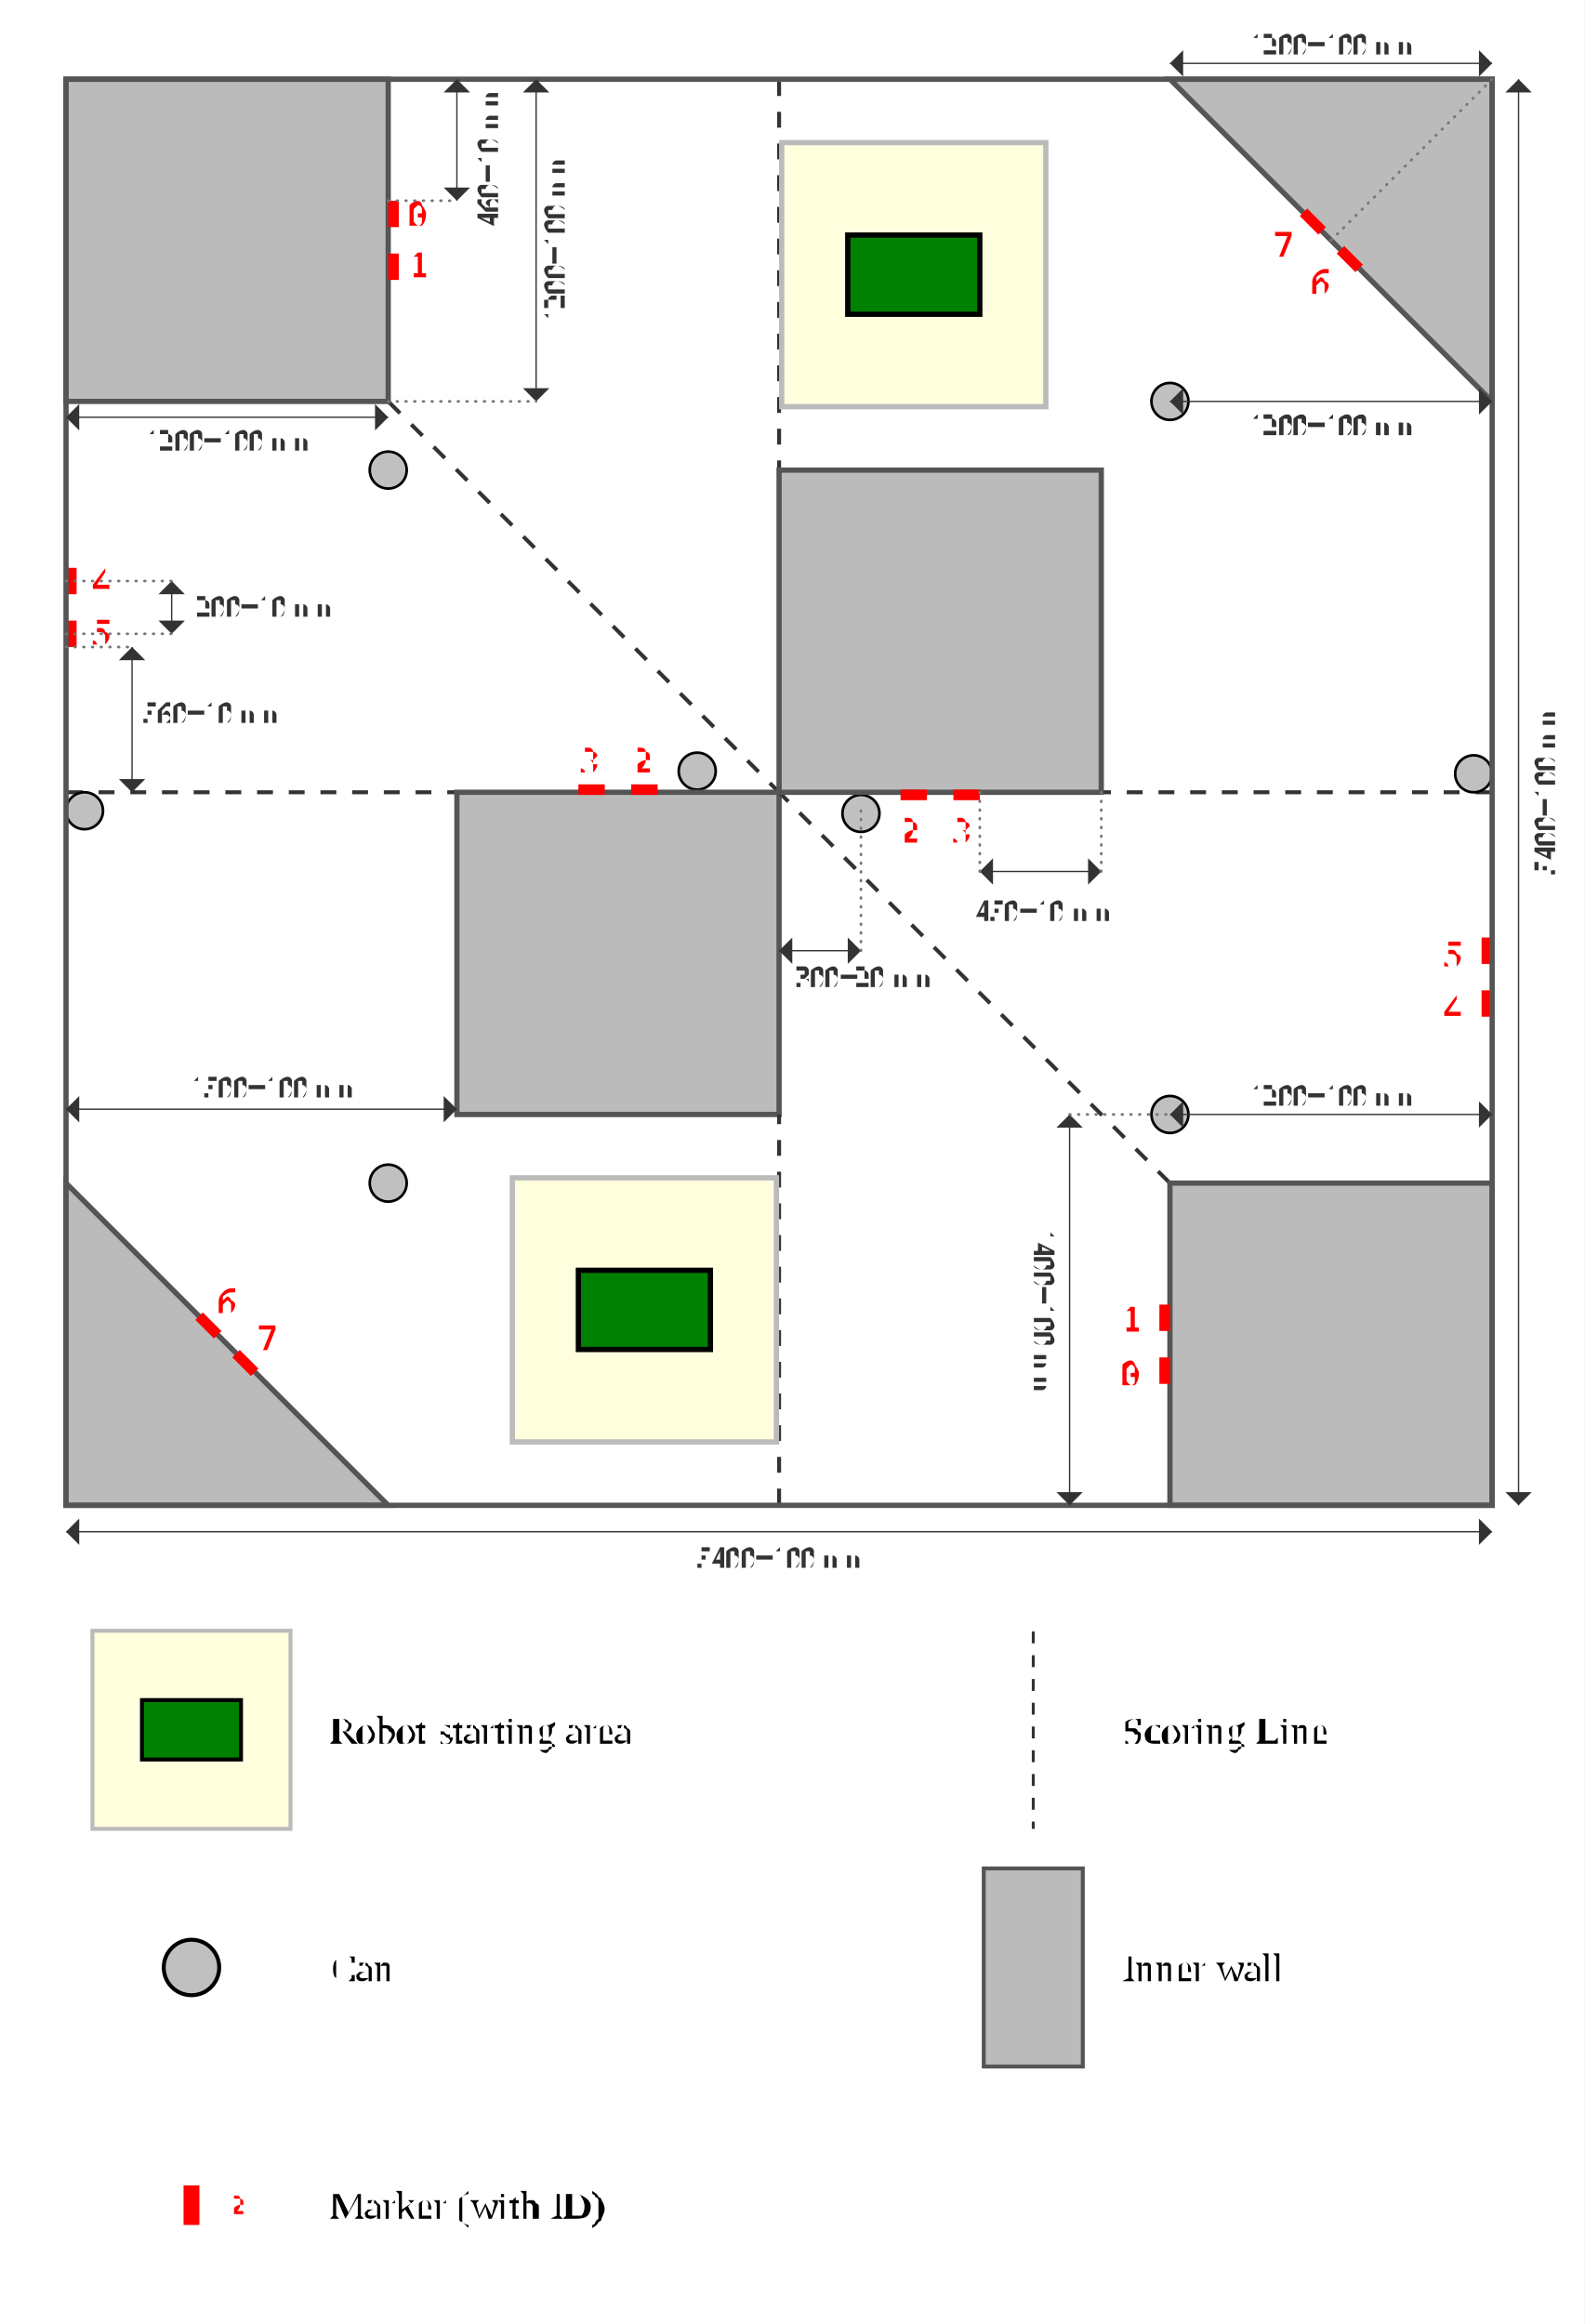
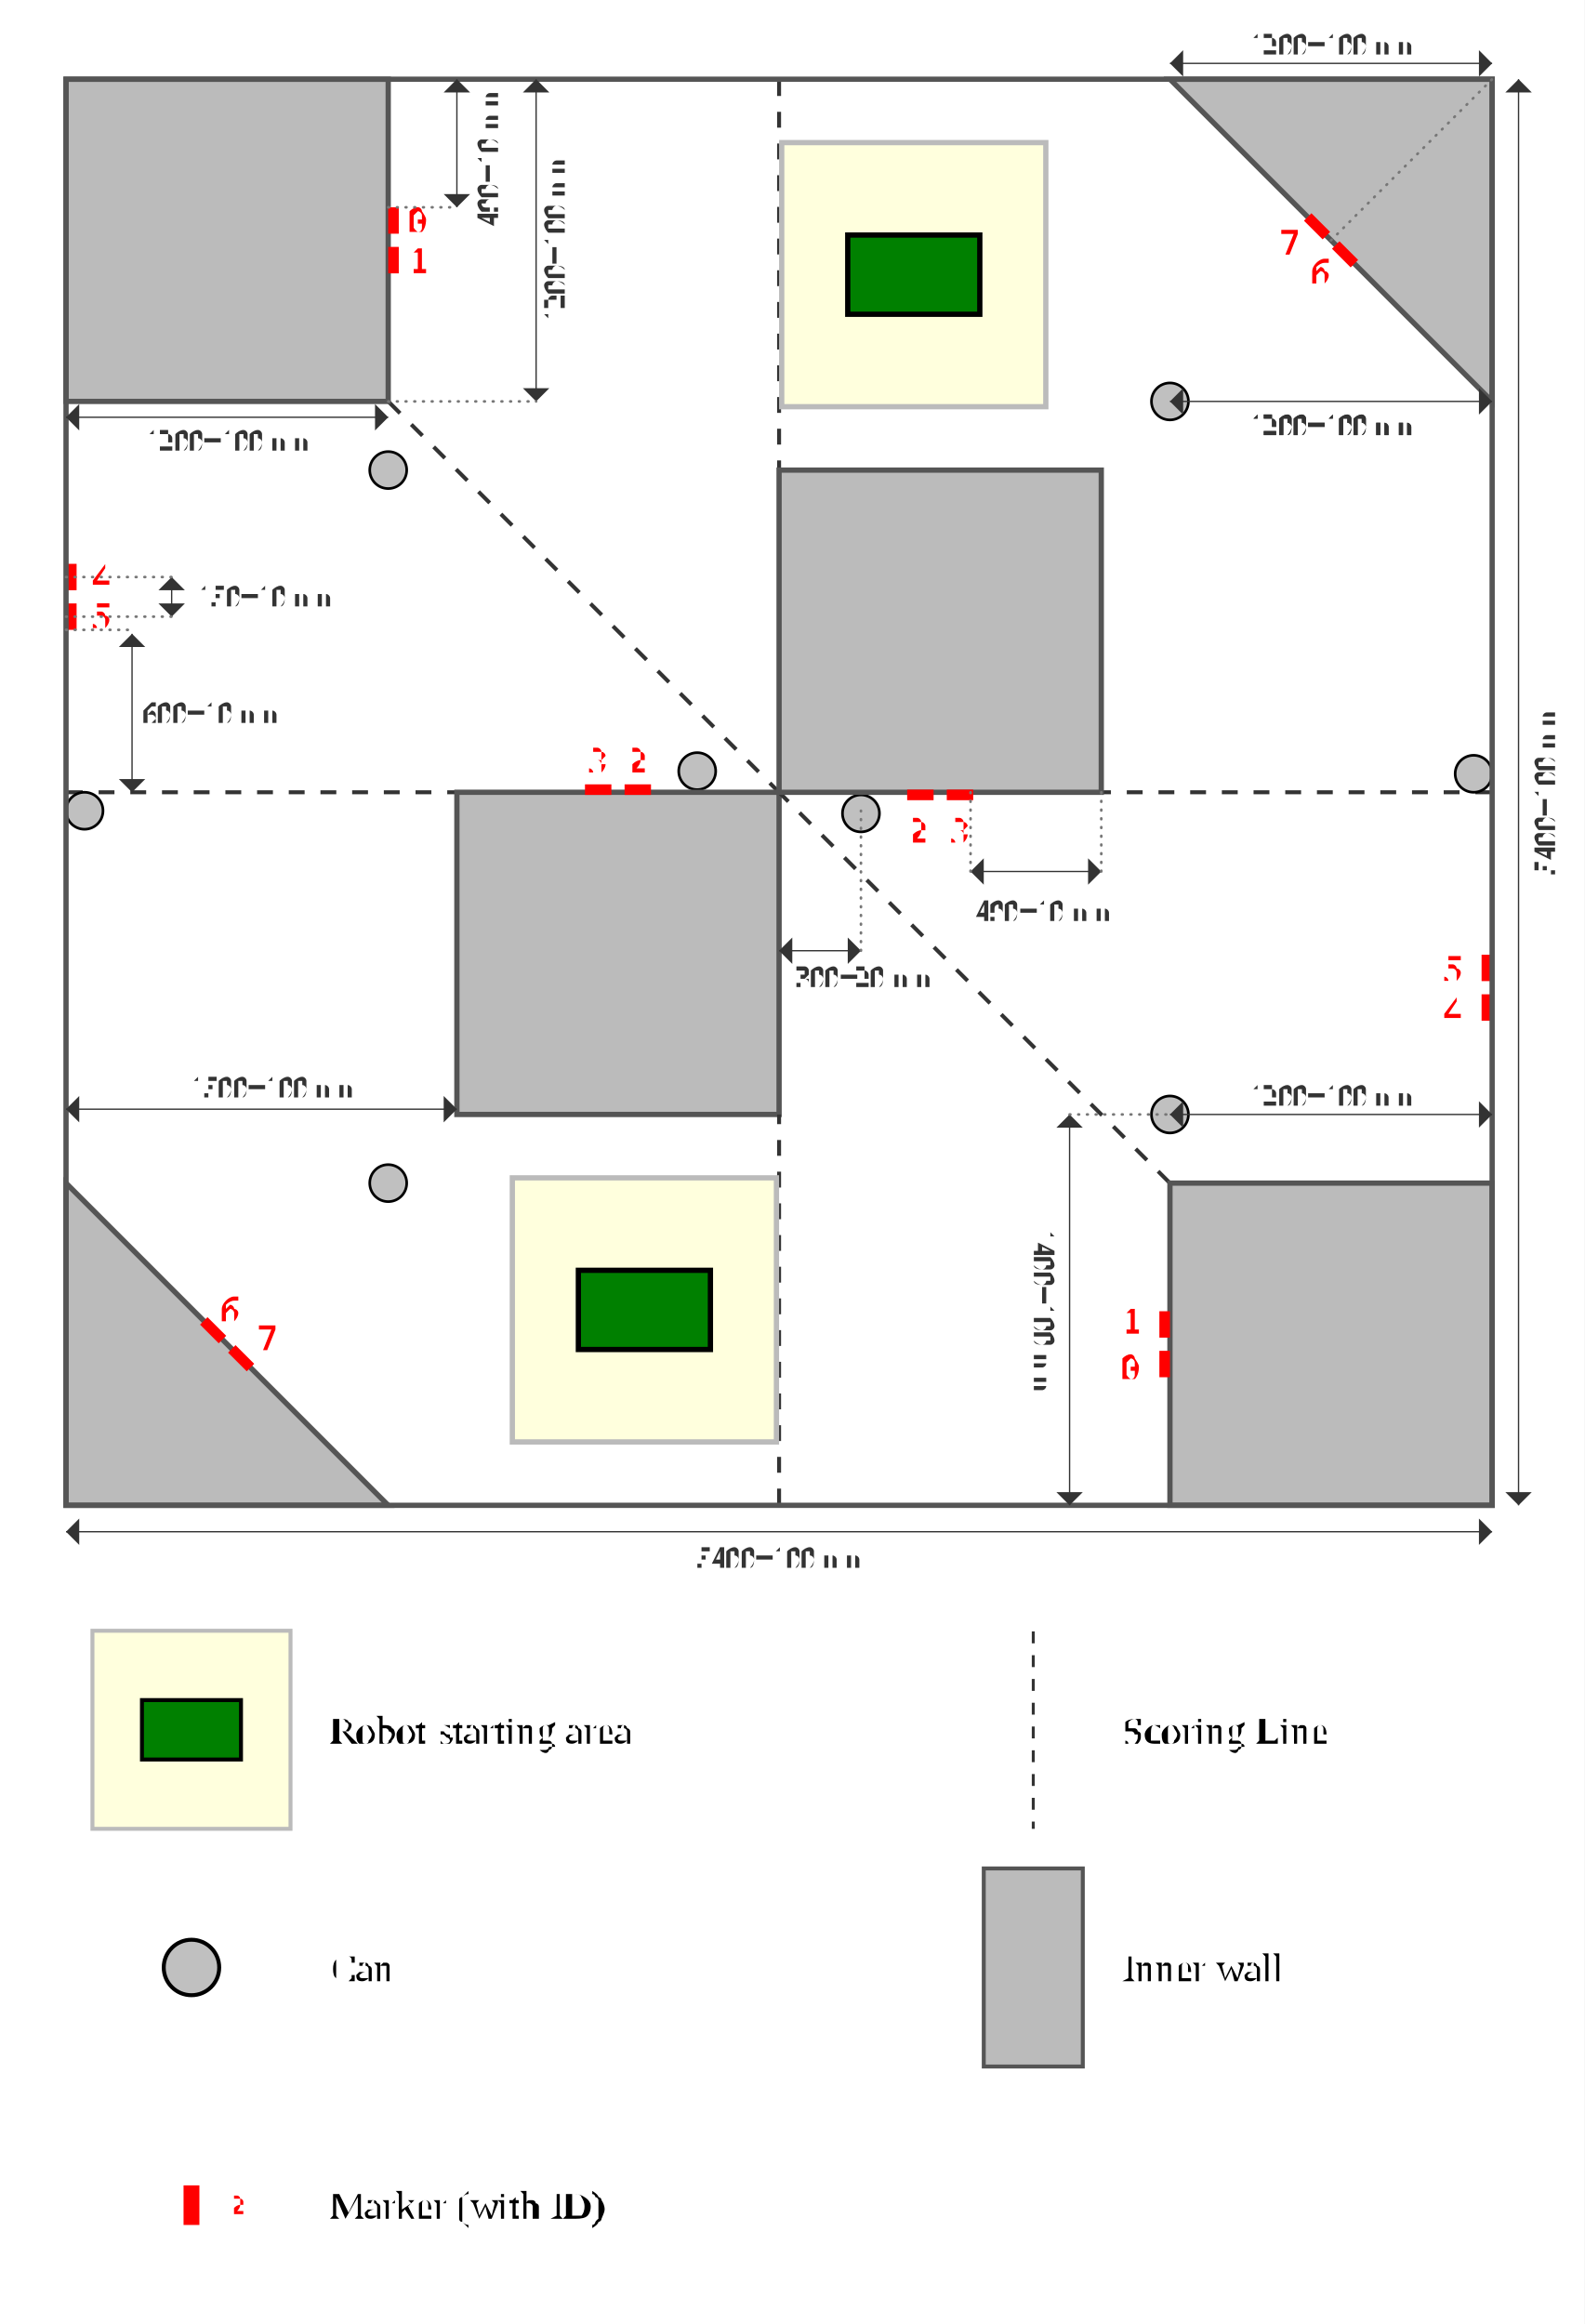
<svg xmlns="http://www.w3.org/2000/svg" xmlns:xlink="http://www.w3.org/1999/xlink" version="1.1" baseProfile="full" width="600" height="880">
  <style type="text/css">
    
      .arena-wall {
          fill: none;
          stroke: #555;
          stroke-width: .02;
      }

      .inner-wall {
          fill: #bbb;
          stroke: #555;
          stroke-width: .02;
      }

      .arena-wall {
          fill: none;
          stroke: #555;
          stroke-width: .02;
      }

      .can {
          stroke: black;
          stroke-width: 0.01;
          fill: silver;
      }

      #robot {
          fill: green;
          stroke: black;
          stroke-width: 0.02;
      }

      .scoring-line {
          stroke: #333;
          stroke-width: 0.015;
          /*stroke-dasharray: 0.141, 0.141;*/
          stroke-dasharray: 0.06 0.06;
          stroke-dashoffset: -50%;
          fill: none;
      }

-       .marker {
+       #marker {
          stroke: red;
          stroke-width: 0.04;
      }

      .start-zone {
        stroke: #bbb;
        stroke-width: 0.02;
        fill: #ffd;
      }

      .legend-label {
        font-size: 0.2px;
        text-anchor: start;
        dominant-baseline: central;
      }

      .marker-label {
        font-size: 0.12px;
        text-anchor: central;
        dominant-baseline: central;
        fill: red;
        font-family: monospace;
      }

      /*.dimension, .dimension-guide, .marker-label {
         display: none;
      }*/
      line.dimension {
        stroke: #333;
        stroke-width: 0.005;
        marker-start: url(#dimension-arrow-head-start);
        marker-end: url(#dimension-arrow-head-end);
      }

      text.dimension {
        fill: #333;
        font-size: 0.11px;
        text-anchor: middle;
        dominant-baseline: central;
      }
      .dimension-arrow-head {
        fill: #333;
      }
      .dimension-guide {
        stroke: #777;
        stroke-width: 0.01;
        stroke-dasharray: 0.003 0.03;
        stroke-linecap: round;
        fill: none;
      }

    
  </style>
  <defs>
    <g transform="scale(0.05)" id="dimension-arrow-head">
      <path id="path218" class="dimension-arrow-head" d="M0,0 L1,1 L1,-1 L0,0" />
    </g>
    <marker markerUnits="userSpaceOnUse" refY="1" refX="0" markerHeight="2" markerWidth="1" orient="auto" id="dimension-arrow-head-start">
      <use transform="translate(0,1)" xlink:href="#dimension-arrow-head" />
    </marker>
    <marker markerUnits="userSpaceOnUse" refY="1" refX="1" markerHeight="2" markerWidth="1" orient="auto" id="dimension-arrow-head-end">
      <use transform="matrix(-1,0,0,1,1,1)" xlink:href="#dimension-arrow-head" />
    </marker>
    <circle cx="0" cy="0" r="0.07" id="can" />
    <line x1="-0.05" y1="0" x2="0.05" y2="0" id="marker" />
    <rect width="0.5" height="0.3" x="-0.25" y="-0.15" id="robot" />
+     <g id="marker-pair">
+       <use xlink:href="#marker" transform="translate(0.075)" class="marker" />
+       <use xlink:href="#marker" transform="translate(-0.075)" class="marker" />
+     </g>
    <g id="side-zone">
      <line class="scoring-line" x1="2.7" y1="0" x2="2.7" y2="1.48" />
      <line class="scoring-line" x1="0" y1="2.7" x2="1.48" y2="2.7" />
      <line class="scoring-line" x1="1.22" y1="1.22" x2="2.7" y2="2.7" />
      <rect width="1" height="1" x="2.71" y="0.24" class="start-zone" />
      <g transform="translate(3.21 0.74)">
        <use xlink:href="#robot" />
      </g>
      <use xlink:href="#can" transform="translate(4.18 1.22)" class="can" />
      <use xlink:href="#can" transform="translate(1.22 1.48)" class="can" />
      <use xlink:href="#can" transform="translate(2.39 2.62)" class="can" />
      <use xlink:href="#can" transform="translate(0.07 2.77)" class="can" />
      <rect width="1.22" height="1.22" x="1.48" y="2.7" class="inner-wall" />
      <rect width="1.22" height="1.22" x="0" y="0" class="inner-wall" />
      <polygon points="5.4,0 4.18,0 5.4,1.22" class="inner-wall" />
-       <use xlink:href="#marker" transform="translate(1.24 0.51) rotate(90)" class="marker" />
-       <use xlink:href="#marker" transform="translate(1.24 0.71) rotate(90)" class="marker" />
-       <use xlink:href="#marker" transform="translate(2.19 2.69)" class="marker" />
-       <use xlink:href="#marker" transform="translate(1.99 2.69)" class="marker" />
-       <use xlink:href="#marker" transform="translate(0.02 2.1) rotate(90)" class="marker" />
-       <use xlink:href="#marker" transform="translate(0.02 1.9) rotate(90)" class="marker" />
-       <use xlink:href="#marker" transform="translate(4.861 0.681) rotate(45)" class="marker" />
-       <use xlink:href="#marker" transform="translate(4.721 0.539) rotate(45)" class="marker" />
+       <use xlink:href="#marker-pair" transform="translate(1.24 0.61) rotate(90)" />
+       <use xlink:href="#marker-pair" transform="translate(2.09 2.69)" />
+       <use xlink:href="#marker-pair" transform="translate(0.02 1.96) rotate(90)" />
+       <use xlink:href="#marker-pair" transform="translate(4.79 0.61) rotate(45)" />
    </g>
  </defs>
  <rect width="100%" height="100%" fill="white" />
  <g id="arena" transform="translate(25 30) scale(100)">
    <use xlink:href="#side-zone" />
    <use xlink:href="#side-zone" transform="rotate(180 2.7 2.7)" />
    <rect width="5.4" height="5.4" x="0" y="0" class="arena-wall" />
-     <text class="marker-label" y="0.51" x="1.3">0</text>
-     <text class="marker-label" y="0.71" x="1.3">1</text>
-     <text class="marker-label" y="4.9" x="4">0</text>
-     <text class="marker-label" y="4.7" x="4">1</text>
-     <text class="marker-label" y="2.58" x="2.15">2</text>
-     <text class="marker-label" y="2.58" x="1.95">3</text>
-     <text class="marker-label" y="2.85" x="3.16">2</text>
-     <text class="marker-label" y="2.85" x="3.36">3</text>
-     <text class="marker-label" y="1.9" x="0.1">4</text>
-     <text class="marker-label" y="2.1" x="0.1">5</text>
-     <text class="marker-label" y="3.52" x="5.22">4</text>
-     <text class="marker-label" y="3.32" x="5.22">5</text>
-     <text class="marker-label" y="4.63" x="0.58">6</text>
+     <text class="marker-label" y="0.54" x="1.3">0</text>
+     <text class="marker-label" y="0.69" x="1.3">1</text>
+     <text class="marker-label" y="4.88" x="4">0</text>
+     <text class="marker-label" y="4.71" x="4">1</text>
+     <text class="marker-label" y="2.58" x="2.13">2</text>
+     <text class="marker-label" y="2.58" x="1.98">3</text>
+     <text class="marker-label" y="2.85" x="3.19">2</text>
+     <text class="marker-label" y="2.85" x="3.35">3</text>
+     <text class="marker-label" y="1.89" x="0.1">4</text>
+     <text class="marker-label" y="2.04" x="0.1">5</text>
+     <text class="marker-label" y="3.53" x="5.22">4</text>
+     <text class="marker-label" y="3.37" x="5.22">5</text>
+     <text class="marker-label" y="4.66" x="0.59">6</text>
    <text class="marker-label" y="4.77" x="0.73">7</text>
-     <text class="marker-label" y="0.77" x="4.72">6</text>
-     <text class="marker-label" y="0.63" x="4.58">7</text>
+     <text class="marker-label" y="0.73" x="4.72">6</text>
+     <text class="marker-label" y="0.62" x="4.6">7</text>
    <line x1="0" y1="1.28" x2="1.22" y2="1.28" class="dimension" />
    <text class="dimension" y="1.37" x="0.61">1200±100mm</text>
    <line x1="1.78" y1="0" x2="1.78" y2="1.22" class="dimension" />
    <line x1="1.22" y1="1.22" x2="1.78" y2="1.22" class="dimension-guide" />
    <text class="dimension" transform="rotate(-90, 1.85 0.61)" y="0.61" x="1.85">1200±100mm</text>
-     <line x1="1.48" y1="0" x2="1.48" y2="0.46" class="dimension" />
-     <line x1="1.22" y1="0.46" x2="1.48" y2="0.46" class="dimension-guide" />
-     <text class="dimension" transform="rotate(-90, 1.6 0.3)" y="0.3" x="1.6">460±10mm</text>
+     <line x1="1.48" y1="0" x2="1.48" y2="0.485" class="dimension" />
+     <line x1="1.22" y1="0.485" x2="1.48" y2="0.485" class="dimension-guide" />
+     <text class="dimension" transform="rotate(-90, 1.6 0.3)" y="0.3" x="1.6">490±10mm</text>
    <line x1="0" y1="3.9" x2="1.48" y2="3.9" class="dimension" />
    <text class="dimension" y="3.82" x="0.78">1500±100mm</text>
    <line x1="4.18" y1="-0.06" x2="5.4" y2="-0.06" class="dimension" />
    <text class="dimension" y="-0.13" x="4.79">1200±100mm</text>
    <line x1="4.18" y1="3.92" x2="5.4" y2="3.92" class="dimension" />
    <text class="dimension" y="3.85" x="4.79">1200±100mm</text>
    <line x1="3.8" y1="5.4" x2="3.8" y2="3.92" class="dimension" />
    <line x1="3.8" y1="3.92" x2="4.18" y2="3.92" class="dimension-guide" />
    <text class="dimension" transform="rotate(90, 3.7 4.66)" y="4.66" x="3.7">1400±100mm</text>
    <line x1="2.7" y1="3.3" x2="3.01" y2="3.3" class="dimension" />
    <line x1="3.01" y1="3.3" x2="3.01" y2="2.77" class="dimension-guide" />
    <text class="dimension" y="3.4" x="3.02">300±20mm</text>
-     <line x1="3.46" y1="3" x2="3.92" y2="3" class="dimension" />
-     <line x1="3.46" y1="3" x2="3.46" y2="2.7" class="dimension-guide" />
+     <line x1="3.425" y1="3" x2="3.92" y2="3" class="dimension" />
+     <line x1="3.425" y1="3" x2="3.425" y2="2.7" class="dimension-guide" />
    <line x1="3.92" y1="3" x2="3.92" y2="2.7" class="dimension-guide" />
-     <text class="dimension" y="3.15" x="3.7">450±10mm</text>
-     <line x1="0.4" y1="1.9" x2="0.4" y2="2.1" class="dimension" />
-     <line x1="0" y1="1.9" x2="0.4" y2="1.9" class="dimension-guide" />
-     <line x1="0" y1="2.1" x2="0.4" y2="2.1" class="dimension-guide" />
-     <text class="dimension" y="2" x="0.75">200±10mm</text>
-     <line x1="0.25" y1="2.15" x2="0.25" y2="2.7" class="dimension" />
-     <line x1="0" y1="2.15" x2="0.25" y2="2.15" class="dimension-guide" />
-     <text class="dimension" y="2.4" x="0.55">560±10mm</text>
+     <text class="dimension" y="3.15" x="3.7">490±10mm</text>
+     <line x1="0.4" y1="1.885" x2="0.4" y2="2.035" class="dimension" />
+     <line x1="0" y1="1.885" x2="0.4" y2="1.885" class="dimension-guide" />
+     <line x1="0" y1="2.035" x2="0.4" y2="2.035" class="dimension-guide" />
+     <text class="dimension" y="1.96" x="0.75">150±10mm</text>
+     <line x1="0.25" y1="2.1" x2="0.25" y2="2.7" class="dimension" />
+     <line x1="0" y1="2.085" x2="0.25" y2="2.085" class="dimension-guide" />
+     <text class="dimension" y="2.4" x="0.55">600±10mm</text>
    <line x1="4.79" y1="0.61" x2="5.4" y2="0" class="dimension-guide" />
    <text class="dimension" y="1.31" x="4.79">1200±100mm</text>
    <line x1="4.18" y1="1.22" x2="5.4" y2="1.22" class="dimension" />
    <text class="dimension" y="1.31" x="4.79">1200±100mm</text>
    <line x1="0" y1="5.5" x2="5.4" y2="5.5" class="dimension" />
    <text class="dimension" y="5.6" x="2.7">5400±100mm</text>
    <line x1="5.5" y1="0" x2="5.5" y2="5.4" class="dimension" />
    <text class="dimension" transform="rotate(-90, 5.6 2.7)" y="2.7" x="5.6">5400±100mm</text>
  </g>
  <g id="legend" transform="translate(35 580) scale(75)">
    <rect width="1" height="1" x="0" y="0.5" class="start-zone" />
    <use x="0.5" y="1" xlink:href="#robot" />
    <text class="legend-label" y="1" x="1.2">Robot starting area</text>
    <use xlink:href="#can" transform="translate(0.5 2.2) scale(2)" class="can" />
    <text class="legend-label" y="2.2" x="1.2">Can</text>
    <use xlink:href="#marker" transform="translate(0.5 3.4) scale(2) rotate(90)" class="marker" />
    <text class="marker-label" y="3.4" x="0.7">2</text>
    <text class="legend-label" y="3.4" x="1.2">Marker (with ID)</text>
    <line class="scoring-line" x1="4.75" y1="0.5" x2="4.75" y2="1.5" />
    <text class="legend-label" y="1" x="5.2">Scoring Line</text>
    <rect width="0.5" height="1" x="4.5" y="1.7" class="inner-wall" />
    <text class="legend-label" y="2.2" x="5.2">Inner wall</text>
  </g>
</svg>
